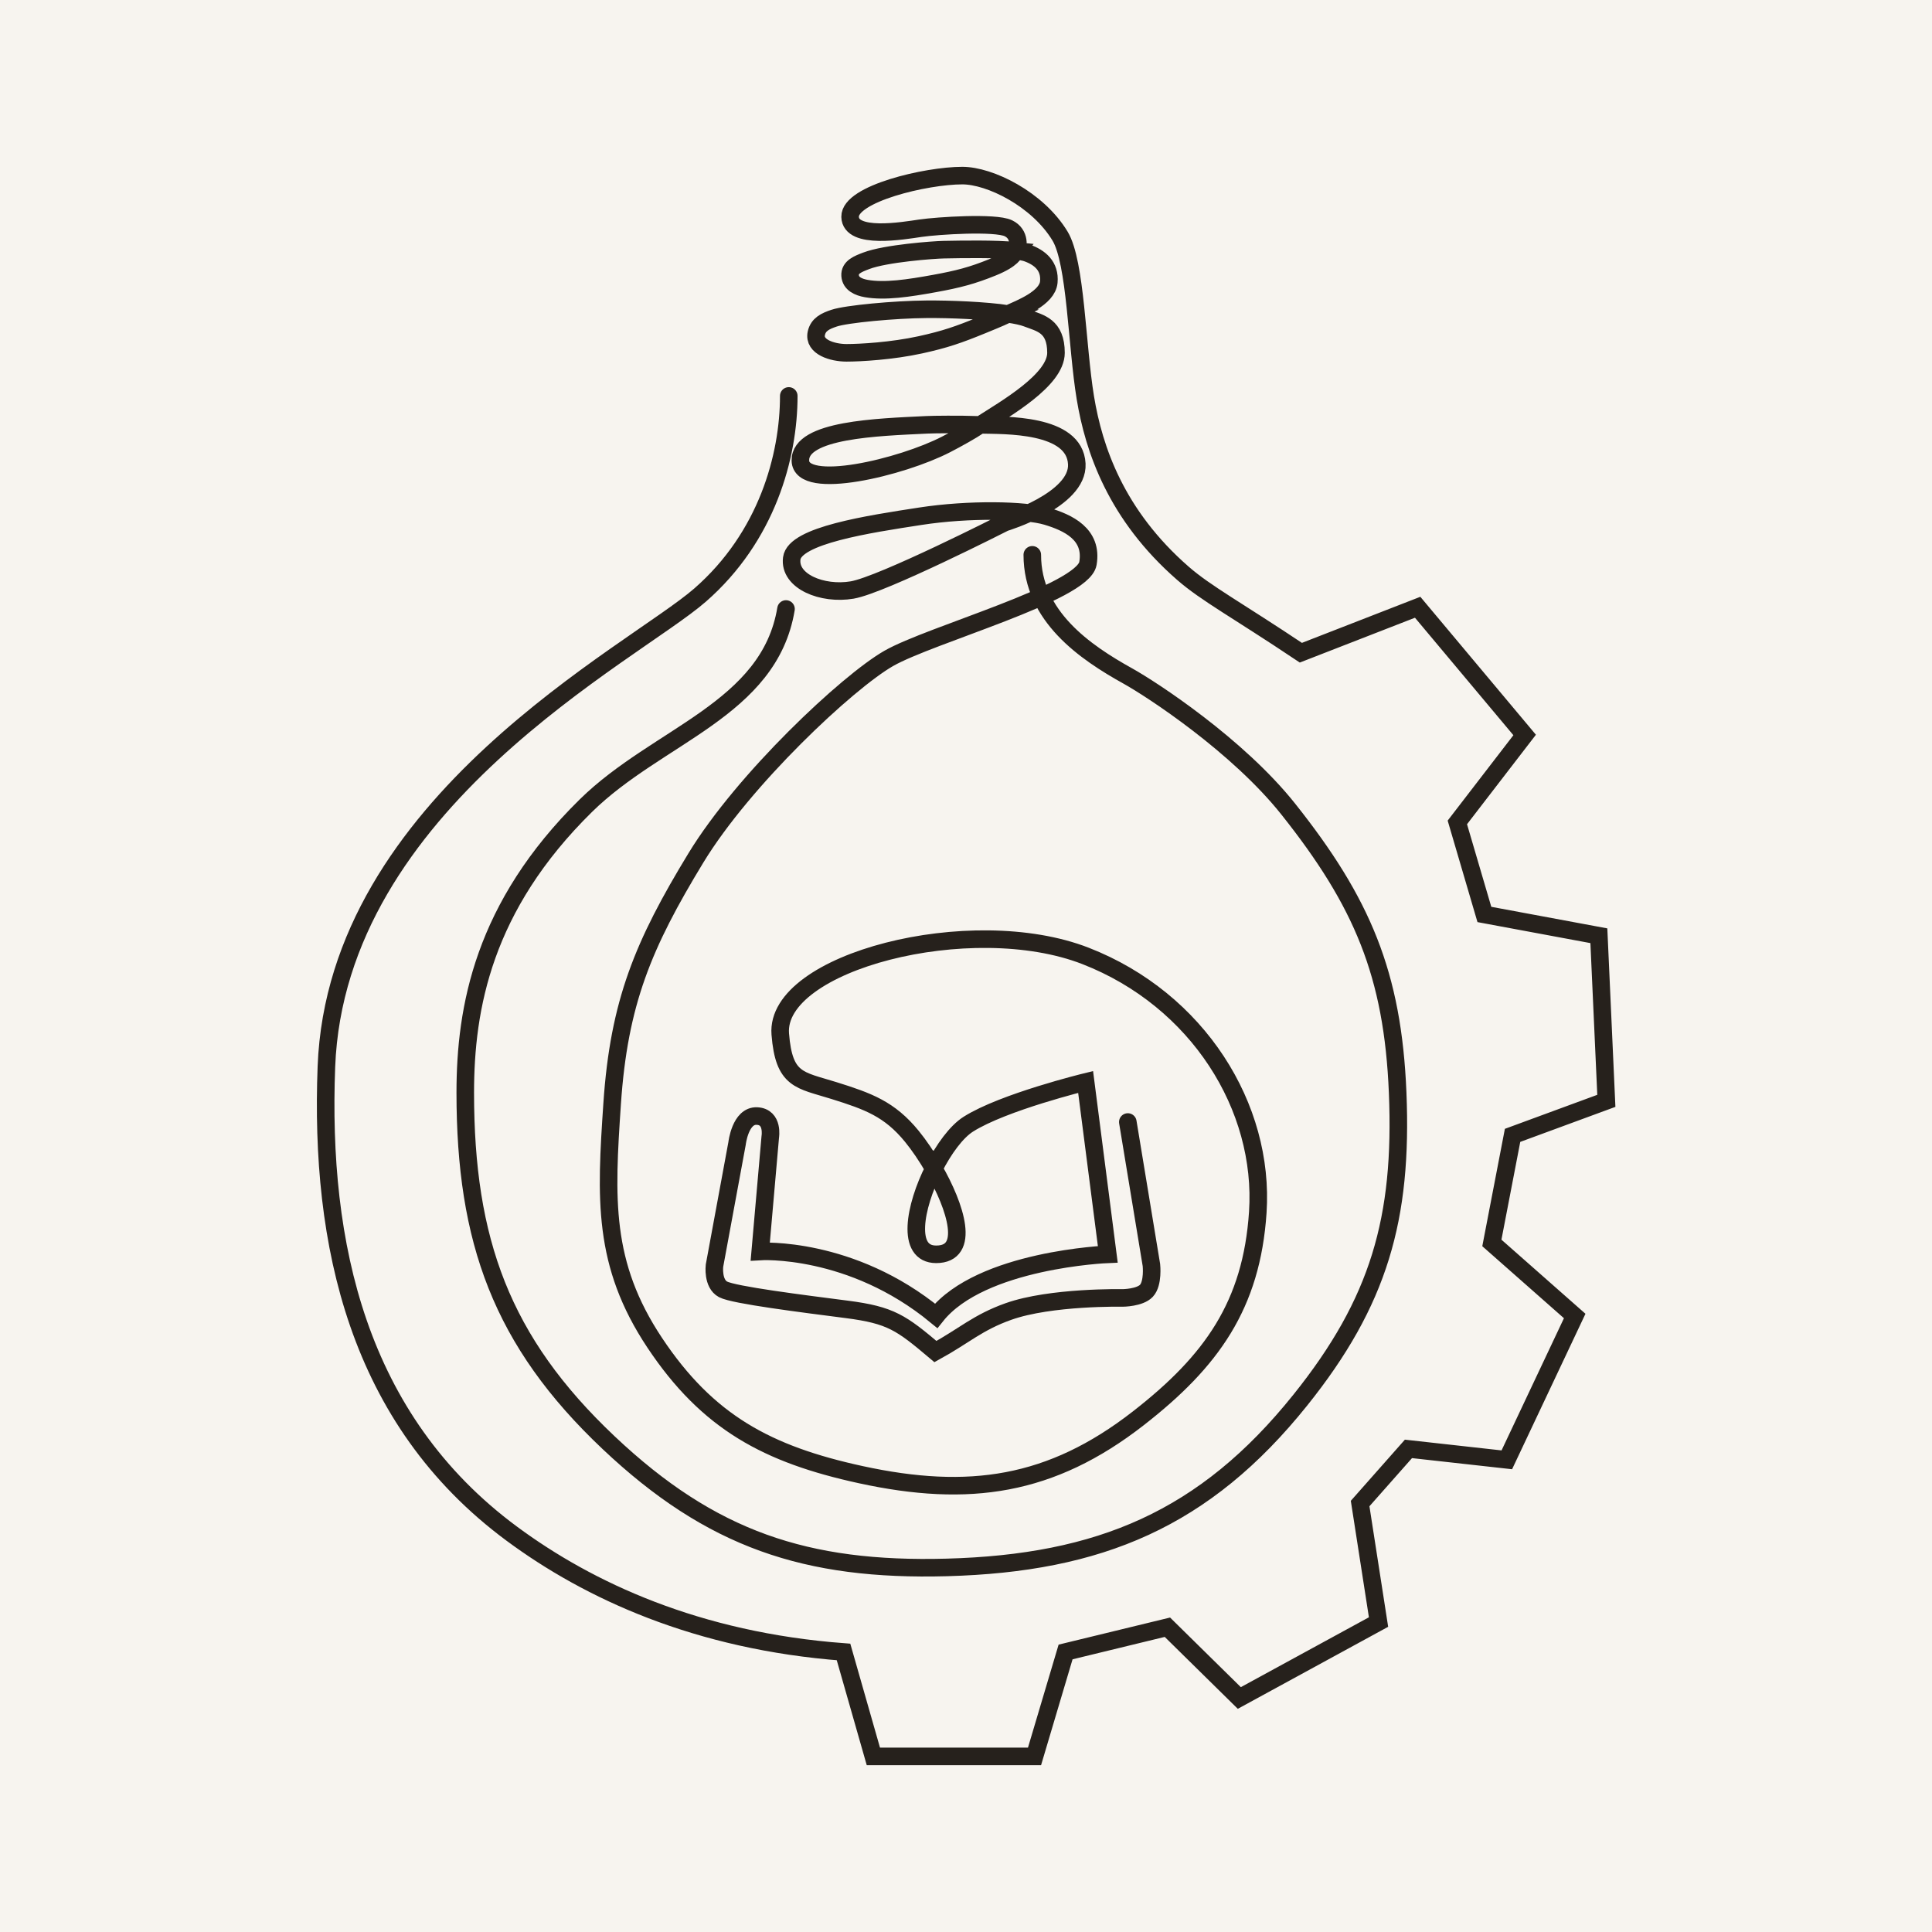
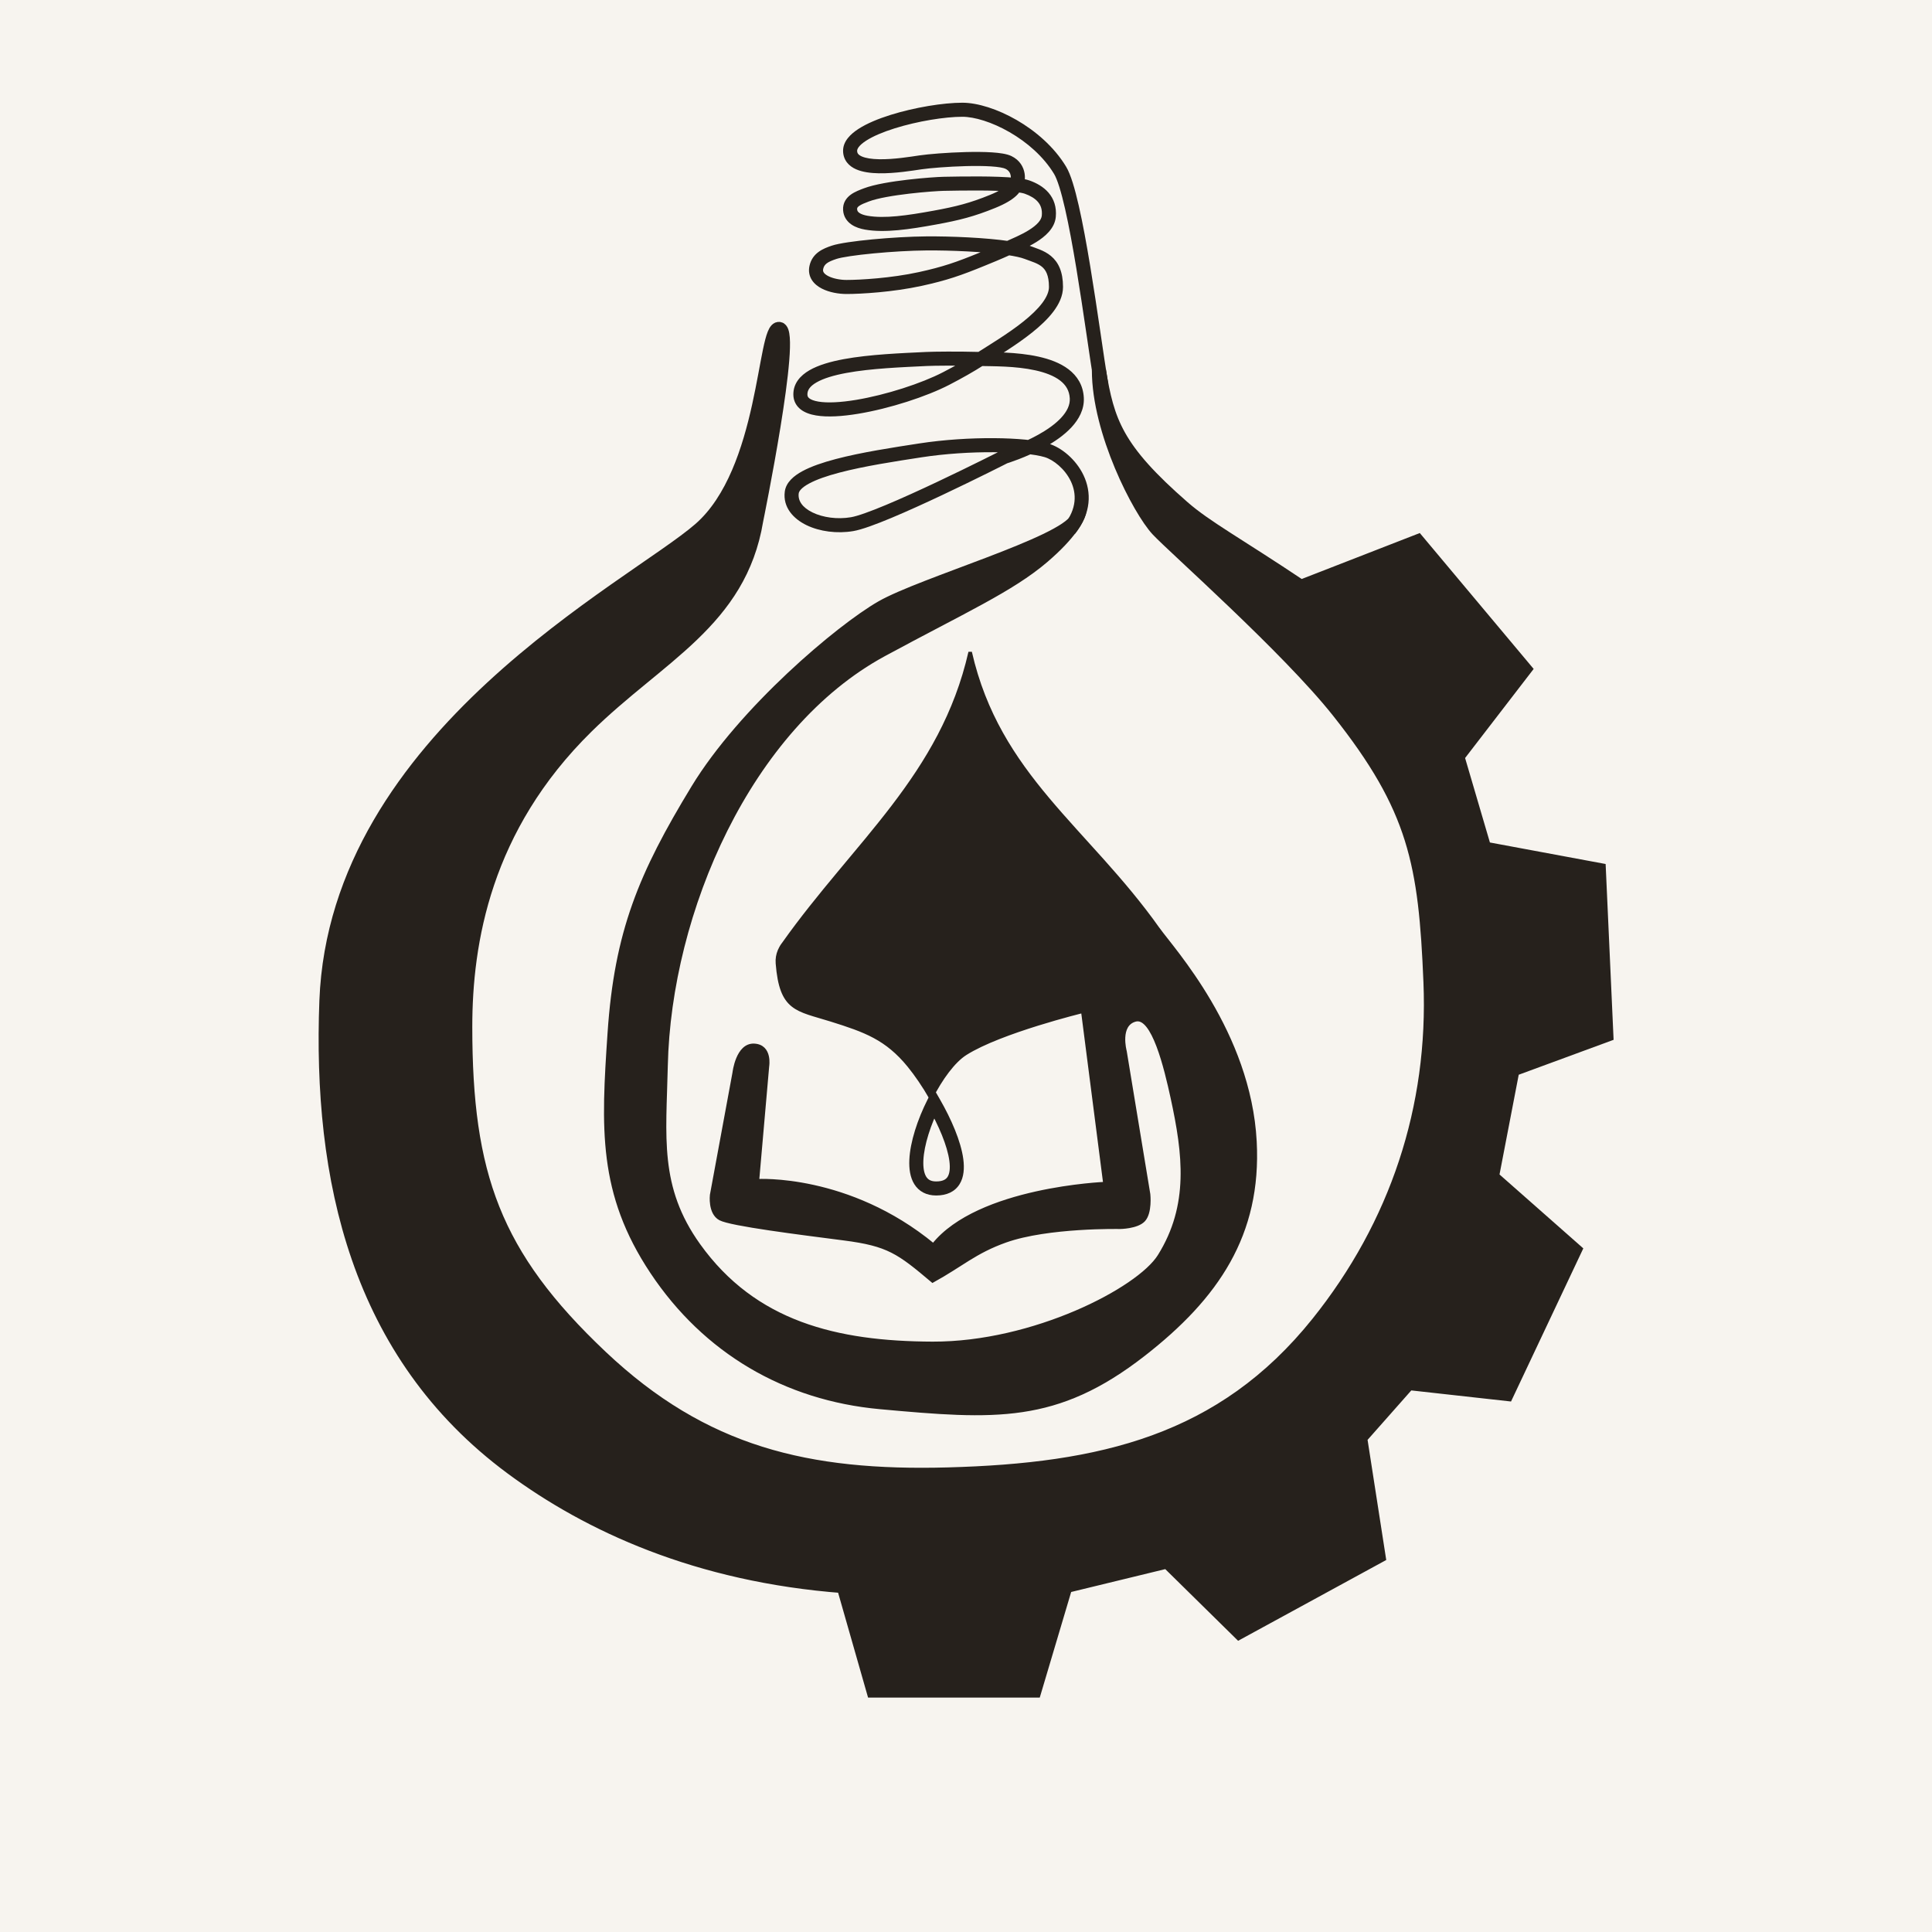
<svg xmlns="http://www.w3.org/2000/svg" width="550" height="550" viewBox="0 0 550 550" fill="none">
  <rect width="550" height="550" fill="#F7F4EF" />
-   <path d="M223.757 173.367C219.008 202.026 187.237 209.232 166.766 229.376C137.596 258.079 132.451 286.875 132.451 311.065C132.452 353.125 142.71 381.843 173.287 410.724C202.413 438.234 229.494 447.305 269.543 446.212C313.007 445.026 342.978 432.496 370.174 398.57C392.594 370.602 399.356 346.88 397.884 311.065C396.497 277.317 387.785 256.809 366.771 230.366C352.344 212.211 327.947 196.27 321.074 192.447C308.97 185.715 293.872 175.466 293.872 157.945M224.547 112.712C224.547 129.914 218.322 152.803 199.292 169.409C180.261 186.015 95.806 228.376 92.92 303.658C90.993 353.942 101.652 404.029 145.715 436.622C167.62 452.825 198.523 467.143 240.134 470.28L248.629 500.012H294.506L303.349 470.28L332.336 463.237L352.807 483.381L392.44 461.763L387.199 428.027L400.956 412.468L428.96 415.58L448.285 374.638L424.702 353.839L430.598 323.214L457.292 313.388L455.163 266.386L422.573 260.327L414.876 234.124L434.037 209.231L403.576 172.874L370.331 185.812C352.155 173.655 343.31 168.929 336.758 163.212C317.727 146.605 311.399 127.927 308.97 113.196C306.542 98.465 306.273 74.66 301.783 67.227C295.39 56.641 281.77 49.988 273.952 49.988C263.653 49.988 241.895 55.129 242.008 61.712C242.121 68.295 257.143 65.687 262.002 64.972C266.86 64.257 283.327 63.189 287.053 64.972C290.516 66.629 289.97 70.523 289.19 71.406M279.095 120.94C285.972 121.118 305.955 120.468 306.542 132.075C307.065 142.402 285.99 148.767 285.99 148.767C285.99 148.767 251.107 166.513 242.591 167.961C234.075 169.409 224.547 165.504 225.395 158.954C226.243 152.403 247.133 149.25 262.002 146.961C275.88 144.824 291.91 145.154 297.957 146.961C304.004 148.767 311.162 152.035 309.712 160.407C308.262 168.78 264.764 180.697 253.016 187.427C241.268 194.157 211.717 221.871 198.119 244.215C183.104 268.886 176.207 285.401 174.263 314.217C172.447 341.148 171.431 359.793 186.387 382.263C201.456 404.905 218.47 414.028 245.047 419.806C275.808 426.493 299.204 423.109 324.044 403.772C344.941 387.504 356.307 371.536 358.067 345.111C360.059 315.194 341.039 284.607 309.054 272.139C276.406 259.411 220.504 273.872 222.125 294.374C223.177 307.683 227.622 307.403 237.394 310.457C247.165 313.511 253.227 315.703 259.584 323.486C261.621 325.98 263.831 329.215 265.833 332.692M279.095 120.94C272.501 120.77 265.952 120.833 263.773 120.94C249.881 121.623 227.672 122.253 227.851 131.113C228.031 139.973 256.786 133.004 269.341 126.508C272.807 124.714 276.161 122.826 279.095 120.94ZM279.095 120.94C286.278 116.325 300.617 108.185 300.617 100.441C300.617 92.698 296.08 92.001 292.37 90.572C291.15 90.102 289.284 89.702 287.029 89.369M287.029 89.369C280.45 88.397 270.563 87.989 263.773 88.041C254.655 88.11 240.997 89.389 237.454 90.572C234.993 91.393 232.944 92.339 232.392 94.874C231.54 98.784 236.994 100.441 240.997 100.441C244.906 100.441 253.942 99.929 262.002 98.164C269.032 96.624 272.894 95.278 279.555 92.551C281.242 91.86 284.07 90.725 287.029 89.369ZM287.029 89.369C290.534 87.762 298.15 84.893 298.573 80.302C298.995 75.711 295.971 73.272 292.37 71.999C291.656 71.746 290.55 71.553 289.19 71.406M289.19 71.406C283.552 70.796 273.535 70.984 268.85 71.073L268.62 71.077C265.792 71.13 252.152 72.131 246.619 74.239C244.339 75.107 241.847 76.02 242.008 78.454C242.16 80.756 244.347 81.746 246.619 82.143C251.889 83.066 258.605 82.063 266.117 80.694C272.687 79.497 276.764 78.454 282.585 76.083C288.406 73.712 288.715 71.945 289.19 71.406ZM265.833 332.692C260.314 343.626 257.887 357.077 266.506 357.077C276.403 357.077 272.159 343.68 265.833 332.692ZM265.833 332.692C268.657 327.097 272.29 322.161 275.667 320.025C285.642 313.714 309.054 308.014 309.054 308.014L315.365 357.077C315.365 357.077 279.331 358.502 266.506 374.585C242.28 354.634 216.425 356.262 216.425 356.262L219.275 323.689C219.275 323.689 220.268 317.952 215.502 317.714C210.735 317.475 209.829 325.491 209.829 325.491L203.396 360.334C203.396 360.334 202.785 365.424 205.839 367.052C208.892 368.681 228.436 371.124 241.058 372.753C253.68 374.381 256.574 376.558 266.302 384.764C274.411 380.312 278.35 376.461 287.067 373.363C299.138 369.073 319.64 369.495 319.64 369.495C319.64 369.495 324.484 369.46 326.359 367.46C328.352 365.332 327.784 360.131 327.784 360.131L321.066 319.414" stroke-width="5" stroke-linecap="round" stroke="#26211C" />
+   <path d="M311.479 109.536C311.659 110.626 312.688 111.364 313.778 111.185C314.868 111.005 315.606 109.976 315.426 108.886L313.453 109.211L311.479 109.536ZM285.989 130.021L285.411 128.106L285.241 128.157L285.083 128.238L285.989 130.021ZM306.542 113.329L308.54 113.228L306.542 113.329ZM263.773 102.194L263.675 100.196H263.675L263.773 102.194ZM269.341 107.761L268.421 105.985V105.985L269.341 107.761ZM292.37 71.825L293.089 69.959V69.959L292.37 71.825ZM263.773 69.294L263.758 67.294V67.294L263.773 69.294ZM237.453 71.825L238.087 73.722H238.087L237.453 71.825ZM232.392 76.127L234.346 76.553V76.553L232.392 76.127ZM262.001 79.417L262.429 81.371H262.429L262.001 79.417ZM279.554 73.804L278.797 71.954L279.554 73.804ZM292.37 53.253L293.037 51.367V51.367L292.37 53.253ZM268.85 52.326L268.888 54.326L268.888 54.326L268.85 52.326ZM268.62 52.33L268.657 54.33H268.657L268.62 52.33ZM246.619 55.492L247.331 57.361V57.361L246.619 55.492ZM242.008 59.708L240.012 59.84V59.84L242.008 59.708ZM246.619 63.397L246.274 65.367V65.367L246.619 63.397ZM266.117 61.948L266.475 63.915L266.117 61.948ZM287.053 46.226L287.916 44.422L287.053 46.226ZM273.952 31.242L273.952 33.242L273.952 31.242ZM301.783 48.48L303.495 47.446V47.446L301.783 48.48ZM262.001 128.214L262.306 130.191L262.001 128.214ZM265.833 313.946L267.566 312.948L265.717 309.736L264.047 313.044L265.833 313.946ZM242.591 149.214L242.926 151.186C245.318 150.779 249.304 149.302 253.736 147.45C258.243 145.566 263.433 143.197 268.337 140.883C273.245 138.567 277.883 136.298 281.294 134.608C283 133.763 284.399 133.062 285.373 132.573C285.859 132.328 286.24 132.136 286.499 132.005C286.628 131.939 286.727 131.889 286.794 131.855C286.828 131.838 286.853 131.825 286.87 131.816C286.879 131.812 286.885 131.809 286.889 131.807C286.892 131.806 286.893 131.805 286.894 131.804C286.895 131.804 286.896 131.804 286.896 131.803C286.896 131.803 286.896 131.803 285.989 130.021C285.083 128.238 285.083 128.238 285.082 128.238C285.082 128.238 285.082 128.238 285.081 128.239C285.08 128.239 285.079 128.24 285.077 128.241C285.073 128.243 285.067 128.246 285.058 128.25C285.042 128.259 285.017 128.271 284.984 128.288C284.919 128.321 284.821 128.371 284.693 128.436C284.436 128.565 284.059 128.756 283.575 128.999C282.608 129.486 281.216 130.183 279.518 131.024C276.122 132.706 271.508 134.964 266.63 137.266C261.749 139.569 256.621 141.908 252.193 143.759C247.689 145.641 244.122 146.925 242.255 147.243L242.591 149.214ZM285.989 130.021C286.568 131.935 286.568 131.935 286.569 131.935C286.569 131.935 286.57 131.935 286.57 131.934C286.572 131.934 286.573 131.934 286.575 131.933C286.579 131.932 286.584 131.93 286.59 131.928C286.602 131.925 286.62 131.919 286.642 131.912C286.687 131.898 286.751 131.878 286.833 131.852C286.998 131.8 287.235 131.723 287.534 131.622C288.132 131.42 288.98 131.121 289.993 130.731C292.015 129.952 294.723 128.797 297.431 127.297C300.121 125.807 302.911 123.922 305.017 121.654C307.123 119.386 308.708 116.549 308.54 113.228L306.542 113.329L304.545 113.43C304.638 115.272 303.784 117.103 302.086 118.933C300.387 120.762 298.006 122.406 295.493 123.798C292.997 125.18 290.469 126.261 288.555 126.998C287.601 127.366 286.807 127.645 286.254 127.832C285.978 127.925 285.763 127.995 285.619 128.041C285.547 128.064 285.493 128.081 285.458 128.092C285.44 128.097 285.427 128.101 285.42 128.103C285.416 128.105 285.413 128.105 285.412 128.106C285.411 128.106 285.411 128.106 285.411 128.106C285.41 128.106 285.411 128.106 285.411 128.106C285.411 128.106 285.411 128.106 285.989 130.021ZM306.542 113.329L308.54 113.228C308.359 109.658 306.649 107.006 304.186 105.127C301.792 103.301 298.703 102.206 295.609 101.522C289.438 100.158 282.454 100.28 279.147 100.194L279.095 102.194L279.044 104.193C282.613 104.285 289.058 104.171 294.745 105.428C297.58 106.055 300.026 106.985 301.76 108.307C303.423 109.576 304.432 111.196 304.545 113.43L306.542 113.329ZM279.095 102.194L279.147 100.194C272.528 100.023 265.924 100.086 263.675 100.196L263.773 102.194L263.871 104.191C265.979 104.088 272.473 104.023 279.044 104.193L279.095 102.194ZM263.773 102.194L263.675 100.196C256.794 100.534 247.602 100.866 240.17 102.247C236.467 102.935 233.005 103.916 230.433 105.404C227.838 106.905 225.786 109.165 225.852 112.407L227.851 112.366L229.851 112.326C229.827 111.137 230.484 109.996 232.436 108.866C234.412 107.723 237.338 106.842 240.901 106.18C248.001 104.86 256.86 104.536 263.871 104.191L263.773 102.194ZM227.851 112.366L225.852 112.407C225.887 114.148 226.664 115.562 227.942 116.557C229.138 117.488 230.693 117.998 232.312 118.27C235.558 118.817 239.821 118.53 244.281 117.796C253.239 116.32 263.771 112.895 270.26 109.538L269.341 107.761L268.421 105.985C262.356 109.124 252.233 112.431 243.63 113.849C239.309 114.561 235.565 114.762 232.976 114.326C231.679 114.107 230.859 113.758 230.399 113.4C230.021 113.106 229.861 112.799 229.851 112.326L227.851 112.366ZM269.341 107.761L270.26 109.538C273.764 107.725 277.175 105.805 280.176 103.876L279.095 102.194L278.014 100.511C275.147 102.353 271.851 104.21 268.421 105.985L269.341 107.761ZM279.095 102.194L280.176 103.876C283.679 101.626 289.209 98.345 293.798 94.68C296.102 92.841 298.261 90.834 299.859 88.723C301.445 86.629 302.617 84.246 302.617 81.695H300.617H298.617C298.617 83.015 297.998 84.554 296.67 86.308C295.355 88.046 293.481 89.814 291.302 91.555C286.926 95.049 281.694 98.146 278.014 100.511L279.095 102.194ZM300.617 81.695H302.617C302.617 77.383 301.325 74.641 299.159 72.85C298.14 72.008 297.017 71.454 295.981 71.03C295.462 70.818 294.943 70.63 294.462 70.458C293.967 70.282 293.523 70.126 293.089 69.959L292.37 71.825L291.651 73.691C292.145 73.882 292.653 74.06 293.117 74.225C293.594 74.396 294.039 74.557 294.467 74.732C295.324 75.083 296.032 75.455 296.611 75.934C297.641 76.785 298.617 78.263 298.617 81.695H300.617ZM292.37 71.825L293.089 69.959C291.652 69.405 289.602 68.981 287.321 68.644L287.029 70.622L286.736 72.601C288.965 72.93 290.648 73.305 291.651 73.691L292.37 71.825ZM287.029 70.622L287.321 68.644C280.6 67.651 270.6 67.242 263.758 67.294L263.773 69.294L263.788 71.294C270.527 71.243 280.3 71.65 286.736 72.601L287.029 70.622ZM263.773 69.294L263.758 67.294C259.127 67.329 253.374 67.671 248.333 68.151C243.388 68.623 238.848 69.251 236.82 69.928L237.453 71.825L238.087 73.722C239.602 73.216 243.663 72.614 248.712 72.133C253.666 71.661 259.301 71.328 263.788 71.294L263.773 69.294ZM237.453 71.825L236.82 69.928C234.384 70.741 231.248 71.981 230.438 75.702L232.392 76.127L234.346 76.553C234.64 75.204 235.602 74.551 238.087 73.722L237.453 71.825ZM232.392 76.127L230.438 75.702C230.112 77.196 230.39 78.576 231.133 79.73C231.84 80.828 232.891 81.607 233.96 82.156C236.081 83.247 238.784 83.695 240.996 83.695V81.695V79.695C239.207 79.695 237.181 79.315 235.788 78.599C235.1 78.245 234.697 77.877 234.496 77.564C234.331 77.308 234.246 77.014 234.346 76.553L232.392 76.127ZM240.996 81.695V83.695C245.006 83.695 254.192 83.175 262.429 81.371L262.001 79.417L261.574 77.463C253.691 79.19 244.806 79.695 240.996 79.695V81.695ZM262.001 79.417L262.429 81.371C269.601 79.8 273.577 78.413 280.312 75.655L279.554 73.804L278.797 71.954C272.211 74.65 268.462 75.955 261.573 77.463L262.001 79.417ZM279.554 73.804L280.312 75.655C281.986 74.97 284.857 73.818 287.862 72.441L287.029 70.622L286.195 68.804C283.283 70.139 280.499 71.257 278.797 71.954L279.554 73.804ZM287.029 70.622L287.862 72.441C289.493 71.693 292.476 70.487 295.014 68.906C297.44 67.394 300.258 65.072 300.564 61.739L298.573 61.555L296.581 61.372C296.465 62.629 295.263 64.038 292.899 65.51C290.647 66.913 288.069 67.945 286.195 68.804L287.029 70.622ZM298.573 61.555L300.564 61.739C300.823 58.919 300.013 56.621 298.497 54.857C297.033 53.152 295.021 52.069 293.037 51.367L292.37 53.253L291.703 55.138C293.32 55.71 294.62 56.482 295.463 57.463C296.254 58.384 296.744 59.601 296.581 61.372L298.573 61.555ZM292.37 53.253L293.037 51.367C292.089 51.032 290.786 50.82 289.405 50.671L289.19 52.659L288.975 54.648C290.314 54.792 291.223 54.968 291.703 55.138L292.37 53.253ZM289.19 52.659L289.405 50.671C283.61 50.044 273.442 50.239 268.813 50.326L268.85 52.326L268.888 54.326C273.627 54.236 283.493 54.055 288.975 54.648L289.19 52.659ZM268.85 52.326L268.813 50.326L268.582 50.331L268.62 52.33L268.657 54.33L268.888 54.326L268.85 52.326ZM268.62 52.33L268.582 50.331C267.083 50.359 262.897 50.629 258.402 51.154C253.966 51.672 248.937 52.469 245.907 53.623L246.619 55.492L247.331 57.361C249.834 56.408 254.392 55.65 258.866 55.127C263.281 54.612 267.329 54.355 268.657 54.33L268.62 52.33ZM246.619 55.492L245.907 53.623C244.848 54.026 243.374 54.563 242.227 55.391C240.964 56.304 239.873 57.736 240.012 59.84L242.008 59.708L244.003 59.576C243.982 59.245 244.057 59.004 244.569 58.634C245.198 58.18 246.109 57.827 247.331 57.361L246.619 55.492ZM242.008 59.708L240.012 59.84C240.135 61.708 241.127 63.048 242.385 63.914C243.572 64.731 245.008 65.145 246.274 65.367L246.619 63.397L246.964 61.427C245.958 61.251 245.164 60.971 244.652 60.619C244.21 60.315 244.032 60.009 244.003 59.576L242.008 59.708ZM246.619 63.397L246.274 65.367C251.956 66.361 259.03 65.272 266.475 63.915L266.117 61.948L265.758 59.98C258.18 61.361 251.822 62.277 246.964 61.427L246.619 63.397ZM266.117 61.948L266.475 63.915C273.139 62.701 277.356 61.626 283.339 59.189L282.585 57.337L281.83 55.484C276.171 57.79 272.235 58.8 265.758 59.98L266.117 61.948ZM282.585 57.337L283.339 59.189C286.385 57.948 288.154 56.8 289.256 55.774C289.816 55.252 290.178 54.784 290.437 54.398C290.554 54.223 290.658 54.052 290.705 53.978C290.774 53.867 290.753 53.911 290.69 53.982L289.19 52.659L287.69 51.336C287.509 51.542 287.374 51.76 287.313 51.858C287.228 51.993 287.185 52.066 287.115 52.17C287.001 52.341 286.832 52.565 286.528 52.848C285.901 53.432 284.605 54.354 281.83 55.484L282.585 57.337ZM289.19 52.659L290.69 53.982C291.213 53.389 291.491 52.593 291.63 51.92C291.783 51.184 291.827 50.322 291.689 49.428C291.405 47.586 290.331 45.577 287.916 44.422L287.053 46.226L286.19 48.03C287.238 48.531 287.622 49.298 287.736 50.037C287.797 50.434 287.775 50.814 287.714 51.109C287.639 51.467 287.557 51.487 287.69 51.336L289.19 52.659ZM287.053 46.226L287.916 44.422C287.202 44.08 286.324 43.864 285.444 43.713C284.536 43.557 283.493 43.45 282.38 43.377C280.152 43.232 277.527 43.222 274.901 43.29C269.661 43.424 264.244 43.874 261.71 44.247L262.001 46.226L262.293 48.204C264.617 47.862 269.864 47.42 275.004 47.288C277.567 47.222 280.061 47.235 282.12 47.369C283.151 47.436 284.044 47.531 284.768 47.656C285.521 47.785 285.972 47.926 286.19 48.03L287.053 46.226ZM262.001 46.226L261.71 44.247C259.211 44.615 254.435 45.41 250.262 45.333C248.155 45.294 246.44 45.03 245.312 44.527C244.769 44.284 244.457 44.027 244.282 43.801C244.127 43.601 244.015 43.344 244.008 42.931L242.008 42.966L240.008 43C240.029 44.233 240.411 45.334 241.118 46.249C241.806 47.138 242.723 47.751 243.681 48.179C245.553 49.015 247.918 49.29 250.188 49.332C254.769 49.417 259.933 48.552 262.293 48.204L262.001 46.226ZM242.008 42.966L244.008 42.931C243.999 42.424 244.468 41.403 246.586 40.038C248.556 38.769 251.395 37.573 254.675 36.543C261.231 34.484 269.042 33.242 273.952 33.242L273.952 31.242L273.952 29.242C268.563 29.242 260.345 30.57 253.476 32.727C250.044 33.805 246.82 35.129 244.42 36.675C242.168 38.126 239.96 40.216 240.008 43L242.008 42.966ZM273.952 31.242L273.952 33.242C277.392 33.242 282.403 34.742 287.403 37.624C292.372 40.488 297.092 44.581 300.071 49.514L301.783 48.48L303.495 47.446C300.081 41.793 294.794 37.267 289.4 34.158C284.038 31.067 278.33 29.242 273.952 29.242L273.952 31.242ZM301.783 48.48L300.071 49.514C300.506 50.233 301.014 51.463 301.566 53.219C302.109 54.944 302.658 57.061 303.209 59.478C304.311 64.311 305.394 70.243 306.418 76.435C307.441 82.623 308.401 89.042 309.258 94.845C310.113 100.636 310.869 105.832 311.479 109.536L313.453 109.211L315.426 108.886C314.823 105.225 314.074 100.076 313.215 94.26C312.358 88.456 311.394 82.007 310.364 75.782C309.336 69.563 308.237 63.538 307.109 58.589C306.545 56.115 305.969 53.884 305.382 52.019C304.806 50.186 304.184 48.585 303.495 47.446L301.783 48.48ZM242.591 149.214L242.255 147.243C238.367 147.904 234.283 147.326 231.351 145.909C228.381 144.474 227.113 142.511 227.378 140.464L225.395 140.207L223.411 139.95C222.828 144.454 225.901 147.718 229.611 149.511C233.361 151.323 238.298 151.973 242.926 151.186L242.591 149.214ZM225.395 140.207L227.378 140.464C227.457 139.858 228.11 138.856 230.335 137.65C232.435 136.511 235.409 135.48 238.95 134.547C246.015 132.686 254.84 131.341 262.306 130.191L262.001 128.214L261.697 126.237C254.295 127.377 245.241 128.753 237.931 130.679C234.285 131.639 230.948 132.767 228.428 134.133C226.033 135.432 223.757 137.28 223.411 139.95L225.395 140.207ZM262.001 128.214L262.306 130.191C269.126 129.141 276.496 128.695 282.903 128.735C289.373 128.776 294.651 129.314 297.385 130.131L297.957 128.214L298.53 126.298C295.217 125.308 289.456 124.777 282.929 124.735C276.339 124.693 268.755 125.151 261.697 126.237L262.001 128.214ZM297.957 128.214L297.385 130.131C299.835 130.862 303.154 133.432 304.854 137.027C306.469 140.443 306.639 144.805 302.869 149.504L304.429 150.756L305.989 152.007C310.755 146.065 310.712 140.059 308.47 135.317C306.311 130.753 302.126 127.372 298.53 126.298L297.957 128.214ZM266.506 338.33V336.33C264.96 336.33 264.175 335.78 263.683 334.995C263.098 334.062 262.764 332.518 262.866 330.331C263.067 325.99 264.926 320.181 267.618 314.847L265.833 313.946L264.047 313.044C261.221 318.644 259.107 325.027 258.87 330.145C258.752 332.687 259.083 335.19 260.294 337.121C261.598 339.2 263.742 340.33 266.506 340.33V338.33ZM265.833 313.946L264.099 314.944C267.222 320.367 269.706 326.189 270.27 330.516C270.554 332.701 270.301 334.157 269.771 335.003C269.338 335.694 268.495 336.33 266.506 336.33V338.33V340.33C269.466 340.33 271.803 339.292 273.16 337.128C274.42 335.118 274.567 332.538 274.236 330C273.57 324.883 270.769 318.512 267.566 312.948L265.833 313.946Z" fill="#26211C" />
+   <path d="M166.98 206.857C187.451 186.713 210.528 176.815 215.278 148.156C215.278 148.156 226.249 94.518 221.868 93.642C217.488 92.766 218.322 134.056 199.292 150.663C180.261 167.269 95.806 209.629 92.92 284.911C90.993 335.196 101.652 385.283 145.715 417.875C167.62 434.078 198.523 448.396 240.134 451.534L248.629 481.265H294.506L303.349 451.534L332.336 444.49L352.807 464.634L392.44 443.016L387.199 409.28L400.956 393.722L428.96 396.833L448.285 355.891L424.702 335.093L430.598 304.468L457.292 294.642L455.163 247.64L422.573 241.58L414.876 215.377L434.037 190.484L403.576 154.127L370.331 167.065C352.155 154.908 343.31 150.183 336.758 144.465C317.727 127.859 315.26 120.115 312.832 105.384C312.832 122.906 324.359 145.132 329.586 150.76C334.04 155.557 366.55 184.243 380.978 202.398C402.96 230.06 405.836 245.817 407.223 279.565C408.695 315.38 397.608 348.72 375.188 376.688C347.992 410.614 313.356 418.554 269.892 419.74C229.843 420.833 200.192 413.813 171.066 386.303C140.49 357.422 132.452 334.378 132.451 292.319C132.451 268.129 137.81 235.56 166.98 206.857Z" fill="#26211C" stroke-width="4" stroke="#26211C" />
+   <path d="M250.311 171.639C262.059 164.909 302.25 153.393 305.443 146.747C308.635 140.102 313.624 146.132 297.756 159.673C288.023 167.978 274.405 174.045 251.754 186.305C213.323 207.106 190.586 259.676 189.611 303.364C189.158 323.641 187.085 337.976 198.899 354.463C214.823 376.687 238.155 382.344 265.495 382.434C294.172 382.529 324.113 367.062 330.05 357.551C339.059 343.12 337.205 328.467 333.756 312.57C331.894 303.992 328.304 289.016 323.237 290.335C318.17 291.654 320.259 299.292 320.259 299.292L326.977 340.009C326.977 340.009 327.545 345.21 325.552 347.338C323.677 349.338 318.834 349.373 318.834 349.373C318.834 349.373 298.331 348.951 286.261 353.241C277.544 356.339 273.605 360.19 265.495 364.642C255.767 356.436 252.873 354.259 240.251 352.631C227.63 351.002 208.085 348.559 205.032 346.93C201.978 345.302 202.589 340.212 202.589 340.212L209.022 305.369C209.022 305.369 209.928 297.354 214.695 297.592C219.462 297.83 218.468 303.567 218.468 303.567L215.618 336.14C215.618 336.14 241.473 334.512 265.699 354.463C278.524 338.38 314.558 336.955 314.558 336.955L308.247 287.892C308.247 287.892 284.836 293.592 274.86 299.903C271.483 302.04 267.85 306.975 265.026 312.57C263.024 309.093 260.814 305.858 258.777 303.364C252.42 295.581 246.359 293.389 236.587 290.335C226.815 287.281 222.371 287.561 221.318 274.252C219.697 253.75 297.434 250.9 329.725 264.509C333.756 270.187 355.624 293.968 357.26 324.989C358.655 351.435 346.449 369.343 325.552 385.611C300.712 404.948 283.258 403.641 250.564 400.669C223.477 398.206 200.649 384.783 185.58 362.141C170.624 339.671 171.64 321.026 173.456 294.095C175.4 265.279 182.297 248.764 197.312 224.093C210.91 201.749 238.563 178.369 250.311 171.639Z" fill="#26211C" />
+   <path d="M223.063 268.662C243.482 239.9 268.149 220.882 276.184 185.665C284.22 220.882 309.306 235.746 329.725 264.509L223.063 268.662Z" fill="#26211C" />
+   <path d="M329.725 264.509C333.756 270.187 355.624 293.968 357.26 324.989C358.655 351.435 346.449 369.343 325.552 385.611C300.712 404.947 283.258 403.641 250.564 400.669C223.477 398.206 200.649 384.783 185.58 362.141C170.624 339.671 171.64 321.026 173.456 294.095C175.4 265.279 182.297 248.764 197.312 224.093C210.91 201.749 238.563 178.369 250.311 171.639C262.059 164.909 302.25 153.393 305.443 146.747C308.635 140.102 313.624 146.132 297.756 159.673C288.023 167.978 274.405 174.045 251.754 186.305C213.323 207.106 190.586 259.676 189.611 303.364C189.158 323.641 187.085 337.976 198.899 354.463C214.823 376.687 238.155 382.344 265.495 382.434C294.172 382.529 324.113 367.062 330.05 357.551C339.059 343.12 337.205 328.467 333.756 312.57C331.894 303.992 328.304 289.016 323.237 290.335C318.17 291.654 320.259 299.292 320.259 299.292L326.977 340.009C326.977 340.009 327.545 345.21 325.552 347.338C323.677 349.338 318.834 349.373 318.834 349.373C318.834 349.373 298.331 348.951 286.261 353.241C277.544 356.339 273.605 360.19 265.495 364.642C255.767 356.436 252.873 354.259 240.251 352.631C227.63 351.002 208.085 348.559 205.032 346.93C201.978 345.302 202.589 340.212 202.589 340.212L209.022 305.369C209.022 305.369 209.928 297.354 214.695 297.592C219.462 297.83 218.468 303.567 218.468 303.567L215.618 336.14C215.618 336.14 241.473 334.512 265.699 354.463C278.524 338.38 314.558 336.955 314.558 336.955L308.247 287.892C308.247 287.892 284.836 293.592 274.86 299.903C271.483 302.04 267.85 306.975 265.026 312.57C263.024 309.093 260.814 305.858 258.777 303.364C252.42 295.581 246.359 293.389 236.587 290.335C226.815 287.281 222.371 287.561 221.318 274.252C219.697 253.75 297.434 250.9 329.725 264.509ZM329.725 264.509C309.306 235.746 284.22 220.882 276.184 185.665C268.149 220.882 243.482 239.9 223.063 268.662L329.725 264.509Z" stroke="#26211C" />
</svg>
